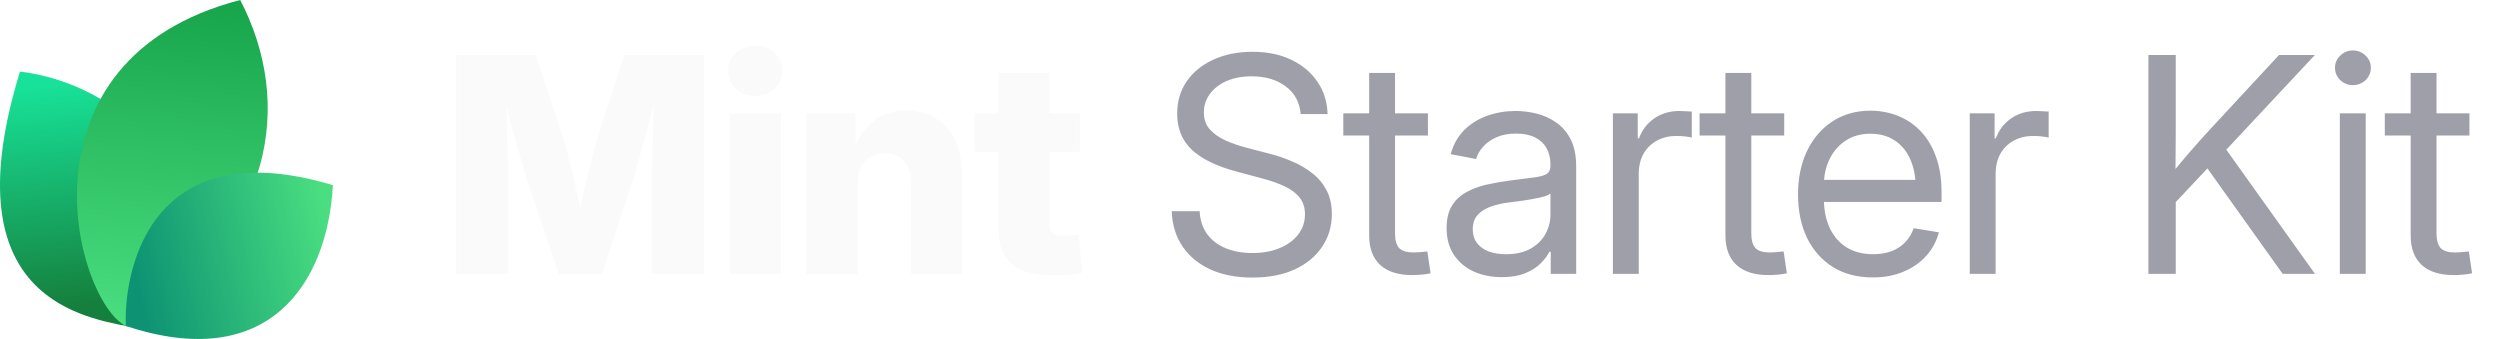
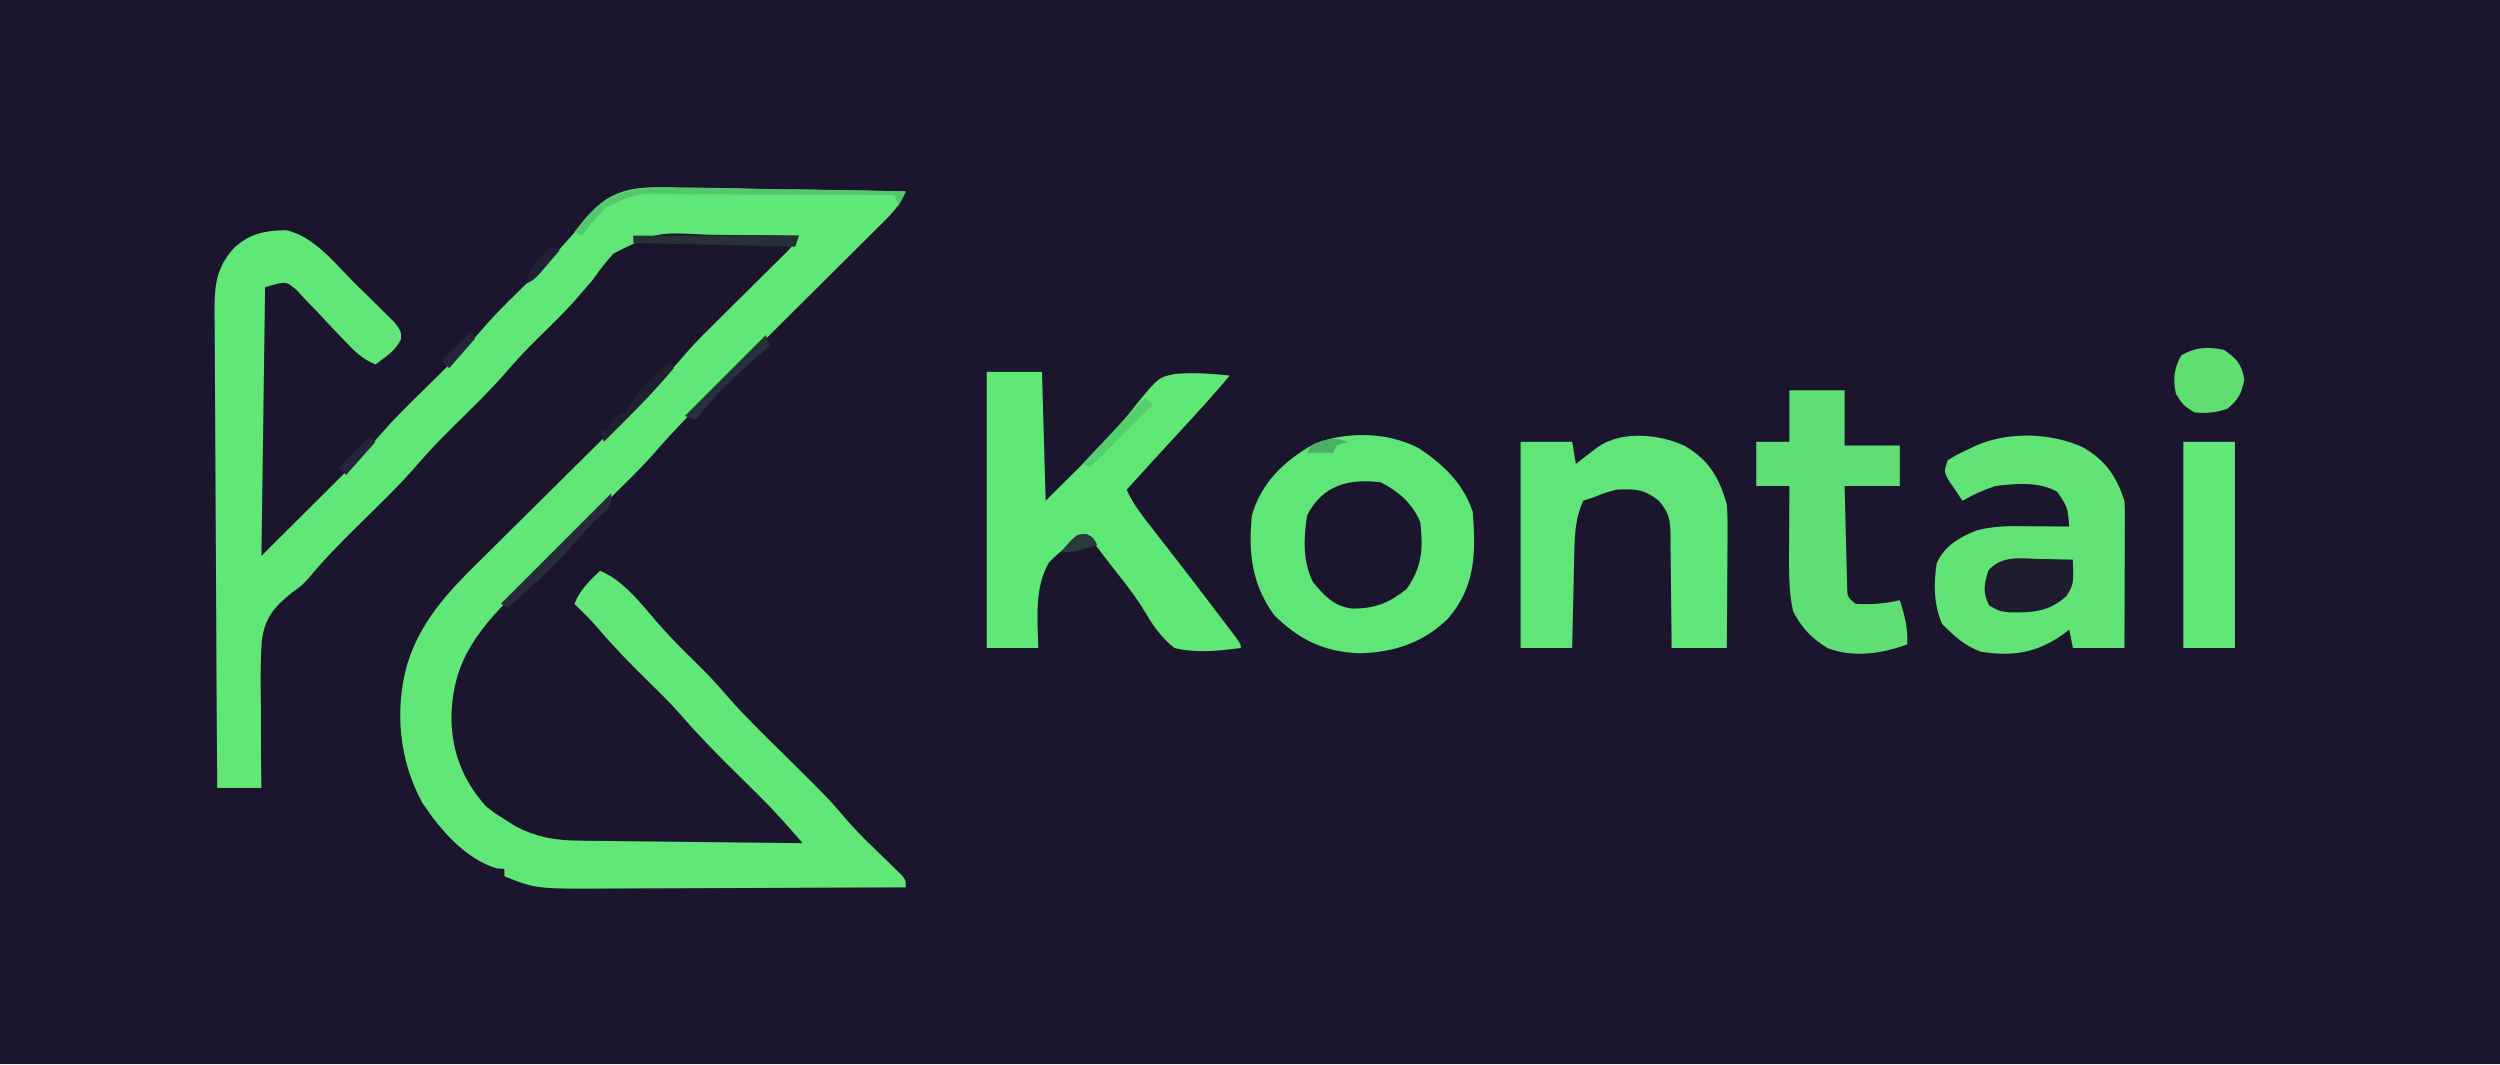
- <svg xmlns="http://www.w3.org/2000/svg" width="177" height="24" viewBox="0 0 177 24" fill="none">
-   <path d="M9.061 23.108C5.268 22.377 -3.391 20.627 1.417 5.064C9.634 6.099 16.973 14.064 9.061 23.108Z" fill="url(#paint0_linear_17557_2145)" />
-   <path d="M8.919 23.094C5.276 21.222 0.784 4.209 17.007 0C20.757 7.193 19.621 16.545 8.919 23.094Z" fill="url(#paint1_linear_17557_2145)" />
-   <path d="M8.914 23.079C8.735 19.882 10.159 9.085 23.57 13.111C23.181 20.123 18.984 26.418 8.914 23.079Z" fill="url(#paint2_linear_17557_2145)" />
-   <path d="M32.301 19.392V3.894H37.938L39.925 9.948C40.036 10.315 40.164 10.787 40.31 11.362C40.462 11.938 40.611 12.552 40.757 13.204C40.91 13.855 41.048 14.483 41.173 15.086C41.305 15.682 41.412 16.192 41.495 16.615H40.695C40.771 16.192 40.871 15.682 40.996 15.086C41.128 14.49 41.267 13.866 41.412 13.214C41.565 12.562 41.714 11.948 41.86 11.373C42.005 10.79 42.133 10.315 42.244 9.948L44.2 3.894H49.848V19.392H46.166V12.704C46.166 12.357 46.173 11.917 46.187 11.383C46.2 10.849 46.214 10.27 46.228 9.646C46.249 9.022 46.266 8.391 46.28 7.753C46.301 7.115 46.311 6.519 46.311 5.964H46.623C46.485 6.561 46.332 7.181 46.166 7.826C45.999 8.471 45.833 9.102 45.666 9.719C45.507 10.336 45.351 10.901 45.198 11.414C45.053 11.928 44.928 12.357 44.824 12.704L42.608 19.392H39.561L37.314 12.704C37.203 12.357 37.072 11.928 36.919 11.414C36.773 10.901 36.614 10.34 36.441 9.729C36.274 9.112 36.104 8.481 35.931 7.836C35.764 7.192 35.608 6.567 35.463 5.964H35.827C35.834 6.512 35.844 7.105 35.858 7.743C35.872 8.374 35.886 9.005 35.9 9.636C35.92 10.26 35.938 10.839 35.952 11.373C35.965 11.907 35.972 12.351 35.972 12.704V19.392H32.301ZM51.668 19.392V8.024H55.288V19.392H51.668ZM53.468 6.786C52.927 6.786 52.473 6.616 52.105 6.276C51.738 5.93 51.554 5.507 51.554 5.007C51.554 4.508 51.738 4.088 52.105 3.749C52.473 3.409 52.927 3.239 53.468 3.239C54.009 3.239 54.463 3.409 54.83 3.749C55.198 4.082 55.382 4.501 55.382 5.007C55.382 5.507 55.198 5.93 54.83 6.276C54.463 6.616 54.009 6.786 53.468 6.786ZM60.708 13.027V19.392H57.088V8.024H60.551L60.593 10.967H60.281C60.593 10.024 61.061 9.268 61.685 8.7C62.309 8.124 63.138 7.836 64.171 7.836C64.975 7.836 65.672 8.017 66.262 8.377C66.851 8.731 67.302 9.234 67.614 9.885C67.933 10.537 68.092 11.307 68.092 12.194V19.392H64.483V12.912C64.483 12.26 64.32 11.754 63.994 11.394C63.675 11.033 63.221 10.853 62.632 10.853C62.25 10.853 61.914 10.936 61.623 11.102C61.332 11.269 61.106 11.515 60.947 11.841C60.787 12.16 60.708 12.555 60.708 13.027ZM76.456 8.024V10.749H69.008V8.024H76.456ZM70.683 5.163H74.292V15.783C74.292 16.102 74.361 16.334 74.5 16.48C74.646 16.625 74.899 16.698 75.259 16.698C75.405 16.698 75.596 16.688 75.831 16.667C76.074 16.646 76.251 16.629 76.362 16.615L76.632 19.309C76.313 19.378 75.963 19.427 75.582 19.455C75.207 19.482 74.836 19.496 74.469 19.496C73.2 19.496 72.25 19.222 71.619 18.674C70.995 18.127 70.683 17.308 70.683 16.22V5.163Z" fill="#FAFAFA" />
-   <path d="M88.667 19.652C87.523 19.652 86.528 19.458 85.682 19.07C84.843 18.681 84.188 18.137 83.716 17.437C83.245 16.736 82.992 15.908 82.957 14.951H84.933C84.968 15.596 85.148 16.14 85.474 16.584C85.8 17.021 86.24 17.354 86.795 17.582C87.35 17.804 87.974 17.915 88.667 17.915C89.388 17.915 90.026 17.801 90.581 17.572C91.143 17.343 91.583 17.024 91.902 16.615C92.228 16.199 92.391 15.717 92.391 15.169C92.391 14.698 92.266 14.306 92.017 13.994C91.767 13.675 91.413 13.408 90.956 13.193C90.498 12.978 89.954 12.787 89.323 12.621L87.502 12.132C86.123 11.765 85.082 11.255 84.382 10.603C83.689 9.944 83.342 9.095 83.342 8.055C83.342 7.174 83.571 6.404 84.028 5.746C84.486 5.087 85.117 4.577 85.921 4.217C86.726 3.849 87.645 3.666 88.678 3.666C89.718 3.666 90.63 3.853 91.413 4.227C92.204 4.602 92.824 5.122 93.275 5.787C93.726 6.446 93.965 7.209 93.993 8.076H92.089C92.013 7.23 91.656 6.574 91.018 6.11C90.387 5.638 89.586 5.403 88.615 5.403C87.95 5.403 87.36 5.513 86.847 5.735C86.341 5.957 85.946 6.262 85.661 6.651C85.377 7.032 85.235 7.469 85.235 7.961C85.235 8.447 85.377 8.849 85.661 9.168C85.946 9.48 86.317 9.74 86.774 9.948C87.232 10.149 87.724 10.319 88.251 10.457L89.884 10.884C90.439 11.023 90.977 11.206 91.496 11.435C92.023 11.657 92.495 11.934 92.911 12.267C93.334 12.593 93.67 12.995 93.92 13.474C94.17 13.945 94.294 14.504 94.294 15.149C94.294 16.015 94.066 16.788 93.608 17.468C93.157 18.148 92.512 18.681 91.673 19.07C90.834 19.458 89.832 19.652 88.667 19.652ZM101.097 8.024V9.594H95.106V8.024H101.097ZM96.937 5.163H98.767V16.521C98.767 17 98.865 17.347 99.059 17.562C99.26 17.77 99.6 17.874 100.078 17.874C100.21 17.874 100.366 17.867 100.546 17.853C100.733 17.832 100.903 17.815 101.056 17.801L101.285 19.351C101.097 19.392 100.886 19.423 100.65 19.444C100.414 19.465 100.189 19.475 99.974 19.475C98.996 19.475 98.244 19.236 97.717 18.758C97.197 18.272 96.937 17.579 96.937 16.677V5.163ZM106.33 19.621C105.595 19.621 104.932 19.489 104.343 19.226C103.754 18.955 103.285 18.564 102.939 18.05C102.592 17.53 102.419 16.896 102.419 16.147C102.419 15.495 102.547 14.965 102.804 14.556C103.06 14.146 103.403 13.828 103.833 13.599C104.263 13.363 104.742 13.186 105.269 13.068C105.796 12.95 106.333 12.857 106.881 12.787C107.574 12.69 108.132 12.617 108.555 12.569C108.978 12.52 109.287 12.441 109.481 12.33C109.675 12.212 109.772 12.014 109.772 11.737V11.654C109.772 11.203 109.679 10.815 109.492 10.489C109.311 10.163 109.041 9.91 108.68 9.729C108.32 9.549 107.872 9.459 107.338 9.459C106.805 9.459 106.34 9.546 105.945 9.719C105.556 9.892 105.241 10.118 104.998 10.395C104.755 10.665 104.593 10.953 104.509 11.258L102.71 10.915C102.897 10.222 103.22 9.65 103.677 9.199C104.135 8.748 104.679 8.412 105.31 8.19C105.941 7.968 106.607 7.857 107.307 7.857C107.8 7.857 108.295 7.92 108.795 8.044C109.301 8.169 109.765 8.381 110.188 8.679C110.611 8.97 110.951 9.369 111.208 9.875C111.464 10.374 111.593 11.005 111.593 11.768V19.392H109.793V17.822H109.7C109.568 18.085 109.363 18.359 109.086 18.643C108.809 18.921 108.444 19.153 107.994 19.34C107.543 19.527 106.988 19.621 106.33 19.621ZM106.621 17.998C107.321 17.998 107.904 17.867 108.368 17.603C108.84 17.333 109.19 16.986 109.419 16.563C109.654 16.133 109.772 15.682 109.772 15.211V13.692C109.703 13.769 109.554 13.841 109.325 13.911C109.096 13.973 108.829 14.032 108.524 14.088C108.226 14.143 107.921 14.192 107.609 14.233C107.304 14.275 107.033 14.309 106.798 14.337C106.354 14.393 105.938 14.49 105.549 14.628C105.168 14.76 104.86 14.954 104.624 15.211C104.388 15.467 104.27 15.811 104.27 16.241C104.27 16.615 104.367 16.934 104.561 17.198C104.762 17.461 105.04 17.662 105.393 17.801C105.747 17.933 106.156 17.998 106.621 17.998ZM114.193 19.392V8.024H115.951V9.792H116.045C116.253 9.209 116.61 8.741 117.116 8.388C117.622 8.034 118.219 7.857 118.905 7.857C119.058 7.857 119.217 7.864 119.384 7.878C119.55 7.885 119.682 7.892 119.779 7.899V9.74C119.716 9.719 119.578 9.695 119.363 9.667C119.155 9.639 118.922 9.625 118.666 9.625C118.174 9.625 117.726 9.733 117.324 9.948C116.922 10.163 116.603 10.471 116.367 10.874C116.138 11.276 116.024 11.758 116.024 12.319V19.392H114.193ZM126.322 8.024V9.594H120.33V8.024H126.322ZM122.161 5.163H123.992V16.521C123.992 17 124.089 17.347 124.283 17.562C124.484 17.77 124.824 17.874 125.302 17.874C125.434 17.874 125.59 17.867 125.77 17.853C125.958 17.832 126.127 17.815 126.28 17.801L126.509 19.351C126.322 19.392 126.11 19.423 125.874 19.444C125.639 19.465 125.413 19.475 125.198 19.475C124.221 19.475 123.468 19.236 122.941 18.758C122.421 18.272 122.161 17.579 122.161 16.677V5.163ZM132.604 19.642C131.502 19.642 130.555 19.396 129.765 18.903C128.974 18.404 128.364 17.714 127.934 16.834C127.511 15.946 127.3 14.927 127.3 13.775C127.3 12.611 127.511 11.584 127.934 10.697C128.364 9.802 128.964 9.102 129.734 8.596C130.51 8.089 131.408 7.836 132.428 7.836C133.1 7.836 133.738 7.954 134.341 8.19C134.952 8.426 135.489 8.783 135.954 9.261C136.425 9.74 136.793 10.343 137.056 11.071C137.327 11.792 137.462 12.645 137.462 13.63V14.296H128.433V12.735H136.463L135.631 13.297C135.631 12.541 135.506 11.876 135.257 11.3C135.007 10.725 134.643 10.277 134.165 9.958C133.686 9.632 133.107 9.469 132.428 9.469C131.748 9.469 131.162 9.632 130.67 9.958C130.177 10.284 129.796 10.725 129.526 11.279C129.262 11.827 129.13 12.441 129.13 13.12V14.046C129.13 14.864 129.273 15.572 129.557 16.168C129.841 16.757 130.243 17.211 130.763 17.53C131.283 17.842 131.901 17.998 132.615 17.998C133.093 17.998 133.523 17.929 133.905 17.79C134.293 17.645 134.619 17.433 134.882 17.156C135.153 16.879 135.354 16.546 135.486 16.157L137.275 16.449C137.108 17.08 136.81 17.634 136.38 18.113C135.95 18.591 135.413 18.966 134.768 19.236C134.123 19.507 133.402 19.642 132.604 19.642ZM139.459 19.392V8.024H141.217V9.792H141.311C141.519 9.209 141.876 8.741 142.382 8.388C142.888 8.034 143.485 7.857 144.171 7.857C144.324 7.857 144.483 7.864 144.649 7.878C144.816 7.885 144.948 7.892 145.045 7.899V9.74C144.982 9.719 144.844 9.695 144.629 9.667C144.421 9.639 144.188 9.625 143.932 9.625C143.439 9.625 142.992 9.733 142.59 9.948C142.188 10.163 141.869 10.471 141.633 10.874C141.404 11.276 141.29 11.758 141.29 12.319V19.392H139.459ZM153.429 14.961V12.715C153.783 12.257 154.136 11.82 154.49 11.404C154.844 10.981 155.204 10.565 155.572 10.156C155.939 9.74 156.314 9.327 156.695 8.918L161.355 3.894H163.893L157.277 10.967H157.184L153.429 14.961ZM152.108 19.392V3.894H154.043V9.241L154.022 12.559L154.043 13.505V19.392H152.108ZM161.615 19.392L155.967 11.477L157.173 9.969L163.903 19.392H161.615ZM165.661 19.392V8.024H167.492V19.392H165.661ZM166.587 6.027C166.24 6.027 165.942 5.909 165.692 5.673C165.443 5.43 165.318 5.139 165.318 4.799C165.318 4.459 165.443 4.172 165.692 3.936C165.942 3.693 166.24 3.572 166.587 3.572C166.934 3.572 167.232 3.693 167.482 3.936C167.731 4.172 167.856 4.459 167.856 4.799C167.856 5.139 167.731 5.43 167.482 5.673C167.232 5.909 166.934 6.027 166.587 6.027ZM174.836 8.024V9.594H168.844V8.024H174.836ZM170.675 5.163H172.506V16.521C172.506 17 172.603 17.347 172.797 17.562C172.998 17.77 173.338 17.874 173.816 17.874C173.948 17.874 174.104 17.867 174.284 17.853C174.472 17.832 174.641 17.815 174.794 17.801L175.023 19.351C174.836 19.392 174.624 19.423 174.388 19.444C174.153 19.465 173.927 19.475 173.712 19.475C172.735 19.475 171.982 19.236 171.455 18.758C170.935 18.272 170.675 17.579 170.675 16.677V5.163Z" fill="#9F9FA9" />
-   <defs>
-     <linearGradient id="paint0_linear_17557_2145" x1="3.776" y1="5.916" x2="5.232" y2="21.559" gradientUnits="userSpaceOnUse">
-       <stop stop-color="#18E299" />
-       <stop offset="1" stop-color="#15803D" />
-     </linearGradient>
-     <linearGradient id="paint1_linear_17557_2145" x1="12.171" y1="-0.718" x2="10.19" y2="22.983" gradientUnits="userSpaceOnUse">
-       <stop stop-color="#16A34A" />
-       <stop offset="1" stop-color="#4ADE80" />
-     </linearGradient>
-     <linearGradient id="paint2_linear_17557_2145" x1="23.133" y1="15.353" x2="9.338" y2="18.52" gradientUnits="userSpaceOnUse">
-       <stop stop-color="#4ADE80" />
-       <stop offset="1" stop-color="#0D9373" />
-     </linearGradient>
-   </defs>
+ <svg xmlns="http://www.w3.org/2000/svg" version="1.1" width="679" height="289">
+   <path d="M0 0 C224.07 0 448.14 0 679 0 C679 95.37 679 190.74 679 289 C454.93 289 230.86 289 0 289 C0 193.63 0 98.26 0 0 Z " fill="#1C152E" transform="translate(0,0)" />
+   <path d="M0 0 C1.757 0.019 3.514 0.033 5.271 0.043 C9.865 0.081 14.457 0.179 19.05 0.29 C23.749 0.393 28.449 0.438 33.148 0.488 C42.348 0.595 51.545 0.765 60.742 0.977 C59.115 5.103 56.126 7.853 53.027 10.903 C52.443 11.486 51.859 12.069 51.257 12.669 C49.326 14.594 47.387 16.512 45.449 18.43 C44.101 19.772 42.753 21.115 41.405 22.458 C37.853 25.997 34.295 29.53 30.736 33.062 C25.055 38.699 19.382 44.343 13.712 49.99 C11.738 51.953 9.762 53.913 7.784 55.872 C2.476 61.145 -2.759 66.397 -7.609 72.101 C-11.097 76.068 -14.912 79.73 -18.664 83.445 C-19.989 84.765 -19.989 84.765 -21.341 86.111 C-24.618 89.373 -27.898 92.63 -31.179 95.888 C-34.406 99.091 -37.629 102.299 -40.852 105.508 C-41.69 106.338 -42.529 107.169 -43.393 108.024 C-54.652 119.236 -62.53 127.737 -62.649 144.21 C-62.49 153.399 -59.425 161.118 -53.258 167.977 C-50.728 169.971 -50.728 169.971 -47.945 171.664 C-46.59 172.536 -46.59 172.536 -45.207 173.426 C-39.677 176.334 -34.421 177.226 -28.221 177.295 C-27.557 177.305 -26.892 177.316 -26.208 177.326 C-24.038 177.356 -21.869 177.374 -19.699 177.391 C-18.185 177.409 -16.67 177.429 -15.156 177.449 C-11.189 177.5 -7.222 177.54 -3.255 177.577 C0.801 177.618 4.856 177.669 8.912 177.719 C16.855 177.815 24.799 177.9 32.742 177.977 C28.859 173.472 24.95 169.06 20.711 164.883 C19.818 163.997 18.924 163.112 18.004 162.199 C17.093 161.301 16.181 160.402 15.242 159.477 C9.77 154.082 4.4 148.695 -0.6 142.857 C-3.494 139.574 -6.634 136.54 -9.758 133.477 C-14.311 128.973 -18.758 124.458 -22.895 119.562 C-24.894 117.236 -27.056 115.111 -29.258 112.977 C-27.703 109.16 -25.222 106.785 -22.258 103.977 C-15.888 106.773 -11.453 112.531 -7.008 117.727 C-3.477 121.84 0.337 125.632 4.216 129.413 C6.897 132.047 9.427 134.742 11.867 137.602 C16.847 143.359 22.329 148.632 27.742 153.977 C39.719 165.801 39.719 165.801 45.137 172.153 C48.57 176.053 52.374 179.606 56.107 183.215 C56.707 183.804 57.308 184.393 57.926 185 C58.468 185.525 59.01 186.05 59.568 186.591 C60.742 187.977 60.742 187.977 60.742 189.977 C48.155 190.046 35.567 190.099 22.979 190.132 C17.133 190.148 11.288 190.169 5.442 190.203 C-0.205 190.236 -5.853 190.253 -11.5 190.261 C-13.649 190.267 -15.797 190.277 -17.946 190.294 C-39.572 190.451 -39.572 190.451 -48.258 186.977 C-48.258 186.317 -48.258 185.657 -48.258 184.977 C-48.918 184.935 -49.578 184.894 -50.258 184.852 C-58.836 182.35 -65.74 174.269 -70.543 167.043 C-76.851 155.507 -78.156 141.85 -74.633 129.289 C-70.635 116.391 -61.712 107.903 -52.355 98.719 C-50.99 97.363 -49.625 96.006 -48.261 94.649 C-44.687 91.096 -41.102 87.554 -37.513 84.015 C-31.771 78.349 -26.048 72.664 -20.324 66.981 C-18.335 65.011 -16.343 63.045 -14.35 61.079 C-8.966 55.759 -3.645 50.466 1.257 44.69 C3.857 41.69 6.689 38.926 9.516 36.141 C10.125 35.535 10.734 34.93 11.362 34.306 C13.278 32.402 15.197 30.501 17.117 28.602 C19.67 26.076 22.219 23.547 24.766 21.016 C25.351 20.439 25.936 19.862 26.539 19.267 C29.508 16.402 29.508 16.402 31.742 12.977 C25.534 12.847 19.33 12.79 13.12 12.8 C11.013 12.793 8.905 12.766 6.798 12.719 C-6.871 11.971 -6.871 11.971 -18.61 17.806 C-20.694 20.065 -22.496 22.461 -24.258 24.977 C-25.369 26.28 -26.491 27.575 -27.633 28.852 C-28.166 29.478 -28.7 30.105 -29.25 30.75 C-32.479 34.33 -35.929 37.69 -39.376 41.058 C-42.257 43.893 -44.996 46.787 -47.633 49.852 C-52.127 55.052 -57.04 59.808 -61.941 64.621 C-65.296 67.939 -68.563 71.267 -71.633 74.852 C-76.903 80.976 -82.77 86.531 -88.52 92.199 C-93.011 96.652 -97.405 101.09 -101.409 105.991 C-103.258 107.977 -103.258 107.977 -105.869 109.88 C-110.71 113.658 -113.372 116.844 -114.149 122.989 C-114.586 129.028 -114.492 135.053 -114.383 141.102 C-114.381 143.224 -114.383 145.346 -114.391 147.469 C-114.398 152.64 -114.345 157.806 -114.258 162.977 C-118.218 162.977 -122.178 162.977 -126.258 162.977 C-126.397 144.861 -126.504 126.746 -126.569 108.63 C-126.6 100.218 -126.642 91.806 -126.71 83.395 C-126.77 76.061 -126.809 68.728 -126.822 61.394 C-126.83 57.512 -126.848 53.631 -126.892 49.75 C-126.933 46.092 -126.945 42.435 -126.936 38.778 C-126.939 36.804 -126.971 34.83 -127.004 32.857 C-126.957 26.019 -126.385 21.681 -121.821 16.438 C-117.451 12.352 -113.353 11.637 -107.602 11.48 C-100 13.089 -94.238 20.59 -88.924 25.885 C-87.312 27.485 -85.683 29.064 -84.053 30.645 C-83.028 31.66 -82.003 32.677 -80.98 33.695 C-80.05 34.612 -79.119 35.53 -78.16 36.475 C-76.258 38.977 -76.258 38.977 -76.375 41.214 C-77.942 44.342 -80.509 45.871 -83.258 47.977 C-86.933 46.451 -89.113 44.262 -91.812 41.371 C-92.675 40.471 -93.537 39.57 -94.426 38.643 C-96.233 36.738 -98.03 34.824 -99.816 32.9 C-100.681 32.004 -101.546 31.107 -102.438 30.184 C-103.219 29.353 -104 28.523 -104.804 27.667 C-107.603 25.32 -107.603 25.32 -113.258 26.977 C-113.588 51.067 -113.918 75.157 -114.258 99.977 C-112.608 98.327 -110.958 96.677 -109.258 94.977 C-107.5 93.23 -105.743 91.484 -103.984 89.738 C-102.469 88.23 -100.953 86.721 -99.438 85.212 C-98.406 84.185 -97.372 83.158 -96.338 82.132 C-91.065 76.902 -85.893 71.653 -81.064 66.003 C-76.312 60.671 -71.08 55.766 -65.996 50.754 C-61.466 46.263 -57.096 41.733 -52.947 36.889 C-49.256 32.711 -45.197 28.878 -41.219 24.977 C-37.982 21.778 -34.846 18.557 -31.883 15.102 C-31.335 14.488 -30.786 13.874 -30.221 13.242 C-28.208 10.977 -28.208 10.977 -26.358 8.421 C-18.633 -0.912 -11.23 -0.353 0 0 Z " fill="#61E777" transform="translate(185.2578,51.02344)" />
+   <path d="M0 0 C6.657 4.3 12.191 9.637 14.75 17.312 C15.581 28.443 15.611 37.471 8.023 46.328 C1.306 52.907 -6.655 55.492 -15.938 55.75 C-25.563 55.386 -32.372 52.138 -39.25 45.312 C-45.299 36.793 -46.21 28.637 -45.25 18.312 C-42.649 9.307 -36.346 3.335 -28.312 -1.125 C-19.545 -4.605 -8.341 -4.374 0 0 Z " fill="#60E677" transform="translate(385.25,121.6875)" />
+   <path d="M0 0 C4.95 0 9.9 0 15 0 C15.33 11.55 15.66 23.1 16 35 C18.496 32.525 20.991 30.05 23.562 27.5 C24.334 26.738 25.106 25.975 25.901 25.189 C31.366 19.746 36.58 14.16 41.273 8.031 C46.718 1.474 46.718 1.474 51.111 0.562 C56.112 0.141 61.019 0.48 66 1 C61.714 6.12 57.232 11.034 52.693 15.929 C47.758 21.253 42.873 26.62 38 32 C39.64 35.717 42.007 38.766 44.5 41.938 C45.405 43.102 46.31 44.266 47.215 45.43 C47.677 46.022 48.14 46.615 48.617 47.226 C54.176 54.356 59.675 61.536 65.125 68.75 C65.87 69.735 66.615 70.72 67.383 71.734 C69 74 69 74 69 75 C63.006 75.764 56.935 76.471 51 75 C47.072 71.957 44.798 68.289 42.307 64.081 C39.789 60.073 36.787 56.413 33.875 52.688 C32.746 51.214 31.618 49.739 30.492 48.262 C29.771 47.318 29.771 47.318 29.035 46.354 C28.693 45.907 28.352 45.46 28 45 C23.182 46.078 20.415 48.207 16.93 51.703 C12.883 58.617 13.812 67.198 14 75 C9.38 75 4.76 75 0 75 C0 50.25 0 25.5 0 0 Z " fill="#60E877" transform="translate(268,101)" />
+   <path d="M0 0 C6.175 3.566 9.037 7.86 11.25 14.5 C11.335 15.835 11.368 17.174 11.364 18.512 C11.363 19.313 11.363 20.114 11.363 20.939 C11.358 21.798 11.353 22.657 11.348 23.543 C11.346 24.427 11.345 25.31 11.343 26.221 C11.338 29.043 11.325 31.865 11.312 34.688 C11.307 36.601 11.303 38.514 11.299 40.428 C11.288 45.119 11.271 49.809 11.25 54.5 C6.63 54.5 2.01 54.5 -2.75 54.5 C-3.08 52.85 -3.41 51.2 -3.75 49.5 C-4.309 49.933 -4.869 50.366 -5.445 50.812 C-12.698 55.849 -19.034 56.88 -27.75 55.5 C-32.203 53.871 -34.936 51.314 -38.25 48 C-40.586 42.55 -40.603 37.332 -39.75 31.5 C-37.624 26.705 -33.495 24.378 -28.75 22.5 C-25.404 21.702 -22.322 21.38 -18.887 21.402 C-17.557 21.407 -17.557 21.407 -16.201 21.412 C-15.289 21.42 -14.377 21.429 -13.438 21.438 C-12.506 21.442 -11.575 21.447 -10.615 21.451 C-8.327 21.463 -6.038 21.479 -3.75 21.5 C-4.166 16.276 -4.166 16.276 -7 12.062 C-12.054 9.249 -18.198 9.813 -23.75 10.5 C-26.959 11.523 -29.838 12.815 -32.75 14.5 C-33.617 13.238 -34.468 11.965 -35.312 10.688 C-36.026 9.626 -36.026 9.626 -36.754 8.543 C-37.75 6.5 -37.75 6.5 -36.75 3.5 C-34.57 2.148 -34.57 2.148 -31.875 0.875 C-30.549 0.237 -30.549 0.237 -29.195 -0.414 C-20.345 -4.344 -8.762 -4.027 0 0 Z " fill="#61E376" transform="translate(565.75,121.5)" />
+   <path d="M0 0 C6.584 3.784 9.506 8.728 11.5 15.938 C11.761 18.98 11.734 22.003 11.695 25.055 C11.692 25.912 11.69 26.769 11.687 27.652 C11.676 30.372 11.651 33.092 11.625 35.812 C11.615 37.664 11.606 39.516 11.598 41.367 C11.576 45.891 11.541 50.414 11.5 54.938 C6.55 54.938 1.6 54.938 -3.5 54.938 C-3.504 53.843 -3.508 52.748 -3.512 51.62 C-3.534 47.548 -3.589 43.476 -3.653 39.404 C-3.676 37.644 -3.69 35.883 -3.696 34.123 C-3.705 31.588 -3.746 29.054 -3.793 26.52 C-3.789 25.736 -3.785 24.952 -3.781 24.145 C-3.893 19.911 -4.145 18.374 -6.919 14.964 C-11.01 11.752 -13.294 11.677 -18.5 11.938 C-21.696 12.808 -21.696 12.808 -24.5 13.938 C-25.49 14.268 -26.48 14.598 -27.5 14.938 C-29.58 19.523 -29.834 24.003 -29.914 28.961 C-29.933 29.707 -29.953 30.453 -29.973 31.222 C-30.032 33.585 -30.079 35.949 -30.125 38.312 C-30.163 39.923 -30.202 41.534 -30.242 43.145 C-30.338 47.075 -30.422 51.006 -30.5 54.938 C-35.12 54.938 -39.74 54.938 -44.5 54.938 C-44.5 36.458 -44.5 17.977 -44.5 -1.062 C-39.88 -1.062 -35.26 -1.062 -30.5 -1.062 C-30.17 0.917 -29.84 2.897 -29.5 4.938 C-28.957 4.516 -28.415 4.094 -27.855 3.66 C-27.14 3.112 -26.425 2.564 -25.688 2 C-24.98 1.455 -24.272 0.909 -23.543 0.348 C-16.986 -4.178 -6.937 -3.182 0 0 Z " fill="#61E578" transform="translate(457.5,121.0625)" />
+   <path d="M0 0 C4.95 0 9.9 0 15 0 C15 4.95 15 9.9 15 15 C19.95 15 24.9 15 30 15 C30 18.63 30 22.26 30 26 C25.05 26 20.1 26 15 26 C15.097 30.236 15.2 34.472 15.317 38.708 C15.356 40.149 15.391 41.59 15.422 43.032 C15.467 45.102 15.525 47.172 15.586 49.242 C15.633 51.112 15.633 51.112 15.681 53.019 C15.697 56.115 15.697 56.115 18 58 C22.169 58.236 25.944 57.983 30 57 C31.292 61.12 32.263 64.668 32 69 C25.158 71.558 17.542 72.666 10.52 70.09 C6.152 67.542 3.321 64.549 1 60 C0.087 55.722 -0.118 51.656 -0.098 47.289 C-0.094 46.045 -0.091 44.801 -0.088 43.52 C-0.08 42.234 -0.071 40.949 -0.062 39.625 C-0.058 38.317 -0.053 37.008 -0.049 35.66 C-0.037 32.44 -0.021 29.22 0 26 C-2.97 26 -5.94 26 -9 26 C-9 22.04 -9 18.08 -9 14 C-6.03 14 -3.06 14 0 14 C0 9.38 0 4.76 0 0 Z " fill="#5FDE74" transform="translate(486,106)" />
+   <path d="M0 0 C4.805 2.402 8.656 5.753 10.75 10.812 C11.562 17.922 11.292 23.08 7 29 C2.186 32.831 -1.741 34.387 -7.941 34.273 C-12.779 33.631 -15.396 30.732 -18.375 27.125 C-21.22 21.555 -20.949 15.033 -20 9 C-15.827 0.762 -8.681 -1.113 0 0 Z " fill="#1B162D" transform="translate(375,131)" />
+   <path d="M0 0 C4.62 0 9.24 0 14 0 C14 18.48 14 36.96 14 56 C9.38 56 4.76 56 0 56 C0 37.52 0 19.04 0 0 Z " fill="#63E778" transform="translate(593,120)" />
+   <path d="M0 0 C0.888 0.014 1.776 0.027 2.691 0.041 C4.878 0.076 7.064 0.126 9.25 0.188 C9.461 6.836 9.461 6.836 7.562 10 C2.889 14.42 -2.021 14.638 -8.207 14.496 C-10.75 14.188 -10.75 14.188 -13.5 12.625 C-15.319 9.078 -14.847 6.959 -13.75 3.188 C-10.133 -1.052 -5.105 -0.147 0 0 Z " fill="#1E1C2E" transform="translate(553.75,151.8125)" />
+   <path d="M0 0 C3.508 2.434 4.774 3.793 5.562 8 C4.835 11.882 4.02 13.422 1 16 C-2.076 17.039 -4.771 17.373 -8 17 C-11.062 15.062 -11.062 15.062 -13 12 C-13.86 8.115 -13.58 5.01 -11.562 1.5 C-7.735 -0.741 -4.32 -0.884 0 0 Z " fill="#5FDE72" transform="translate(604,95)" />
+   <path d="M0 0 C1.755 0.021 3.511 0.036 5.266 0.047 C9.853 0.089 14.436 0.197 19.021 0.319 C23.713 0.432 28.406 0.482 33.1 0.537 C42.283 0.655 51.463 0.842 60.645 1.074 C59.985 2.394 59.325 3.714 58.645 5.074 C58.15 3.589 58.15 3.589 57.645 2.074 C48.038 1.973 38.433 1.926 28.826 1.947 C24.364 1.955 19.904 1.945 15.442 1.893 C11.13 1.842 6.82 1.841 2.507 1.873 C0.868 1.877 -0.77 1.863 -2.408 1.832 C-12.104 1.455 -12.104 1.455 -20.655 5.38 C-23.121 7.83 -25.299 10.276 -27.355 13.074 C-28.015 12.744 -28.675 12.414 -29.355 12.074 C-20.879 0.673 -13.738 -0.476 0 0 Z " fill="#54C86C" transform="translate(185.3555,50.92578)" />
+   <path d="M0 0 C14.85 0 29.7 0 45 0 C44.67 0.99 44.34 1.98 44 3 C22.22 2.505 22.22 2.505 0 2 C0 1.34 0 0.68 0 0 Z " fill="#253132" transform="translate(172,64)" />
+   <path d="M0 0 C0 3 0 3 -1.285 4.543 C-1.872 5.086 -2.458 5.628 -3.062 6.188 C-5.558 8.569 -7.862 10.969 -10.062 13.625 C-15.485 19.947 -21.85 25.404 -28 31 C-28.66 30.67 -29.32 30.34 -30 30 C-20.1 20.1 -10.2 10.2 0 0 Z " fill="#262D39" transform="translate(166,134)" />
+   <path d="M0 0 C0.33 0.66 0.66 1.32 1 2 C-4.918 9.085 -11.431 15.528 -18 22 C-18.33 21.01 -18.66 20.02 -19 19 C-18.34 19 -17.68 19 -17 19 C-16.732 18.361 -16.464 17.721 -16.188 17.062 C-15 15 -15 15 -12 14 C-11.714 13.428 -11.428 12.855 -11.133 12.266 C-9.579 9.158 -7.356 7.167 -4.875 4.75 C-3.965 3.858 -3.055 2.966 -2.117 2.047 C-1.419 1.371 -0.72 0.696 0 0 Z " fill="#20202F" transform="translate(182,98)" />
+   <path d="M0 0 C0.33 0.99 0.66 1.98 1 3 C0.515 3.413 0.031 3.825 -0.469 4.25 C-7.149 10.005 -13.691 15.921 -19 23 C-19.99 22.67 -20.98 22.34 -22 22 C-14.74 14.74 -7.48 7.48 0 0 Z " fill="#263239" transform="translate(208,91)" />
+   <path d="M0 0 C0.66 0.66 1.32 1.32 2 2 C-3.61 7.61 -9.22 13.22 -15 19 C-15.66 18.67 -16.32 18.34 -17 18 C-14.354 15.187 -11.708 12.375 -9.062 9.562 C-8.308 8.76 -7.553 7.958 -6.775 7.131 C-6.057 6.367 -5.338 5.603 -4.598 4.816 C-3.933 4.109 -3.268 3.402 -2.582 2.674 C-1.731 1.774 -0.876 0.876 0 0 Z " fill="#56CF6E" transform="translate(311,108)" />
+   <path d="M0 0 C0.66 0.33 1.32 0.66 2 1 C-0.64 3.97 -3.28 6.94 -6 10 C-6.66 9.34 -7.32 8.68 -8 8 C-5.36 5.36 -2.72 2.72 0 0 Z " fill="#242639" transform="translate(100,119)" />
+   <path d="M0 0 C0.66 0.33 1.32 0.66 2 1 C0.879 2.316 -0.247 3.628 -1.375 4.938 C-2.001 5.668 -2.628 6.399 -3.273 7.152 C-5 9 -5 9 -7 10 C-6.424 6.647 -5.407 5.062 -2.938 2.75 C-2.39 2.229 -1.842 1.708 -1.277 1.172 C-0.645 0.592 -0.645 0.592 0 0 Z " fill="#212235" transform="translate(150,67)" />
+   <path d="M0 0 C0.33 0.66 0.66 1.32 1 2 C-1.31 4.64 -3.62 7.28 -6 10 C-6.66 9.34 -7.32 8.68 -8 8 C-5.36 5.36 -2.72 2.72 0 0 Z " fill="#242638" transform="translate(128,90)" />
+   <path d="M0 0 C1.75 0.938 1.75 0.938 2.75 2.938 C-3.875 4.938 -3.875 4.938 -7.25 4.938 C-2.845 -0.079 -2.845 -0.079 0 0 Z " fill="#273B3A" transform="translate(295.25,145.0625)" />
+   <path d="M0 0 C-0.99 0.33 -1.98 0.66 -3 1 C-3.33 1.66 -3.66 2.32 -4 3 C-6.31 3 -8.62 3 -11 3 C-10 1 -10 1 -7.188 -0.188 C-4.14 -0.964 -2.863 -1.101 0 0 Z " fill="#4AB064" transform="translate(366,120)" />
</svg>
